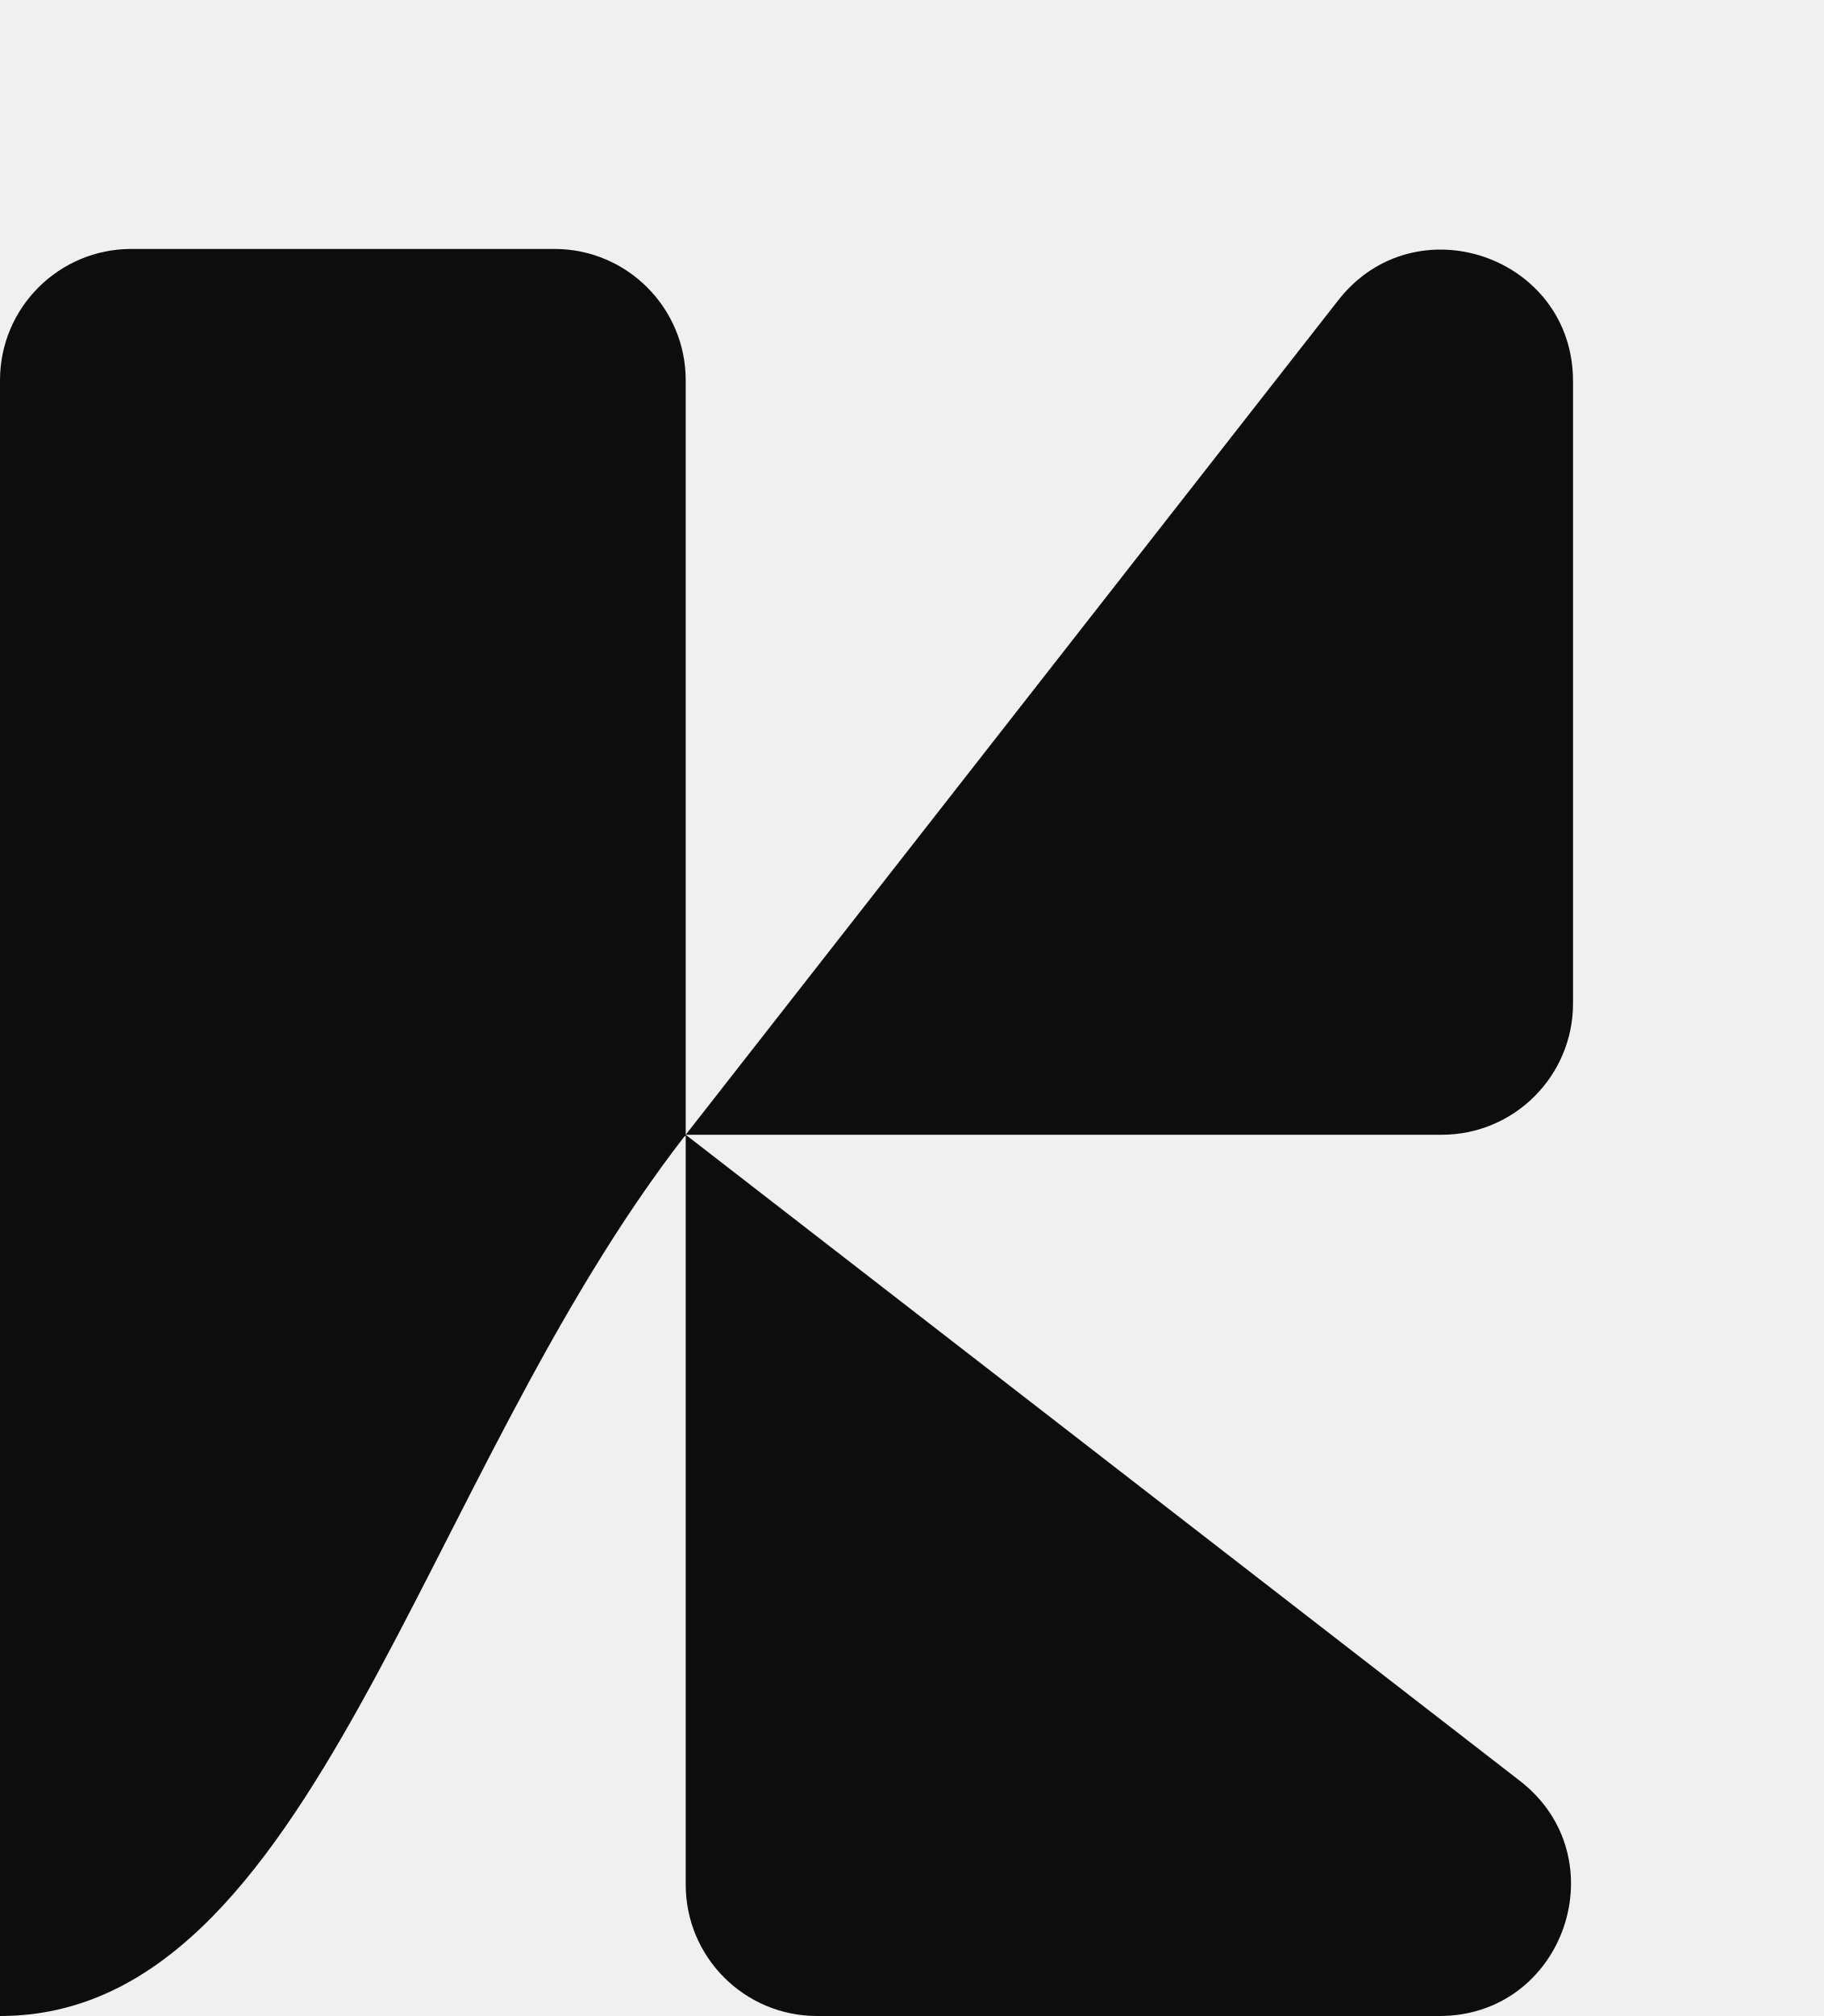
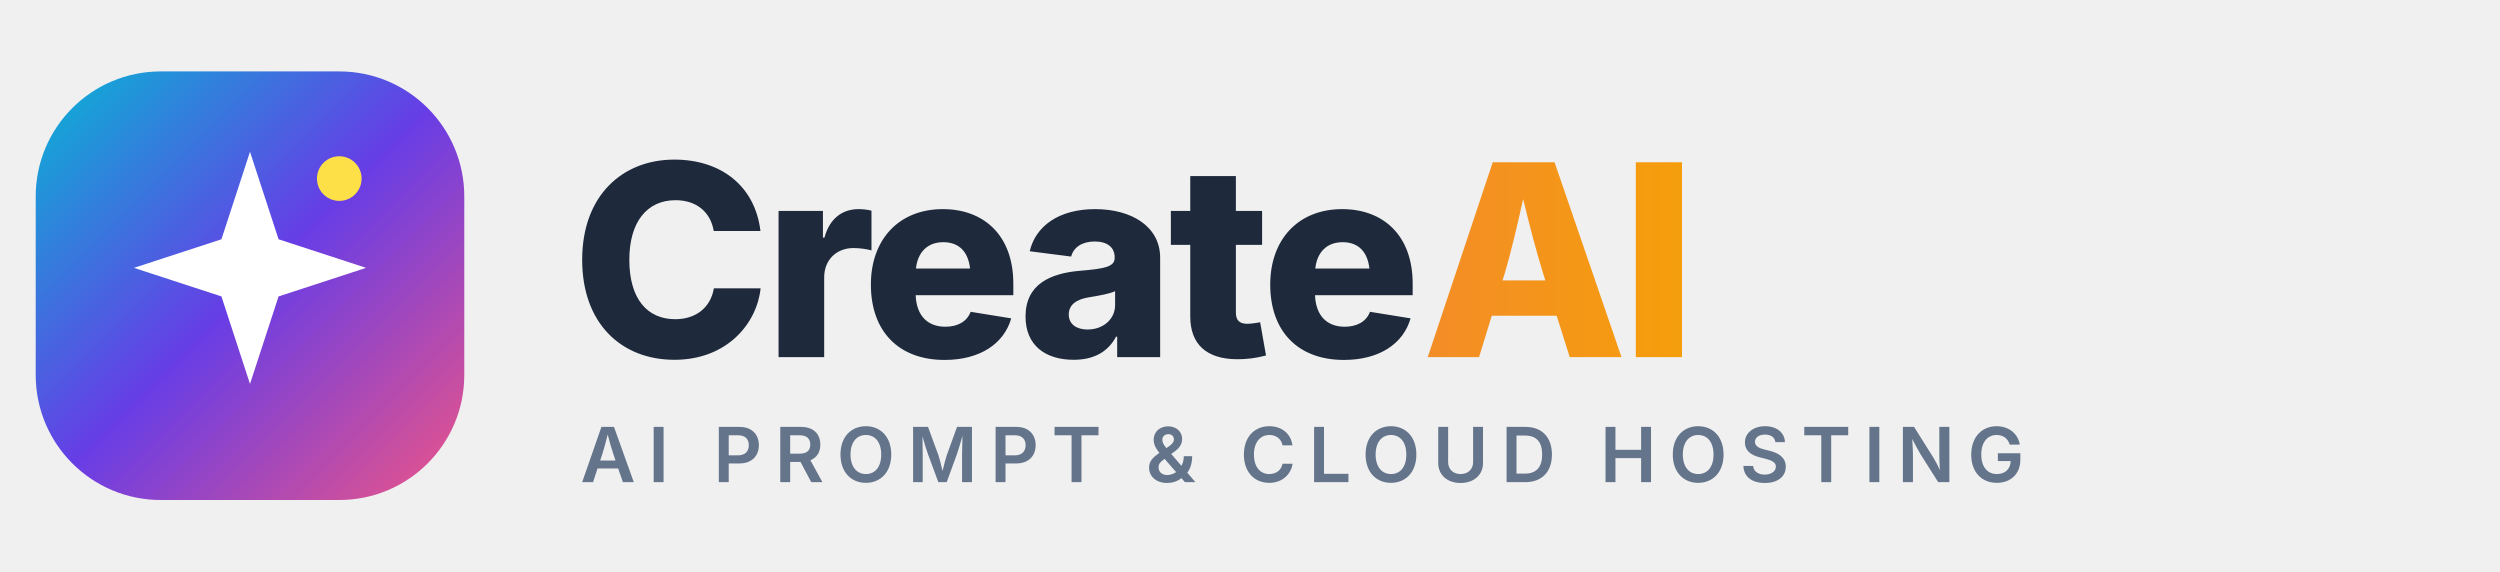
- <svg xmlns="http://www.w3.org/2000/svg" width="1194" height="1320" viewBox="0 0 1194 1320" fill="none">
-   <path d="M0 249C0 201.503 38.504 163 86 163H363C410.496 163 449 201.504 449 249V744H0V249Z" fill="#0D0D0D" />
-   <path d="M535 1320H942.511C1024.49 1320 1059.98 1216.2 995.171 1166.01L449 743V1234C449 1281.5 487.504 1320 535 1320Z" fill="#0D0D0D" />
-   <path d="M1030 657L1030 249.591C1030 167.818 926.625 132.199 876.253 196.616L449 743L944 743C991.496 743 1030 704.496 1030 657Z" fill="#0D0D0D" />
-   <path d="M449 743H0V1320C206 1320 273.655 968.333 449 743Z" fill="#0D0D0D" />
+ <svg xmlns="http://www.w3.org/2000/svg" viewBox="0 0 280 64" width="280" height="64">
+   <defs>
+     <linearGradient id="caiGradL" x1="0%" y1="0%" x2="100%" y2="100%">
+       <stop offset="0%" stop-color="#06b6d4" />
+       <stop offset="50%" stop-color="#673de6" />
+       <stop offset="100%" stop-color="#ee5586" />
+     </linearGradient>
+     <linearGradient id="caiAiGradL" x1="0%" y1="0%" x2="100%" y2="0%">
+       <stop offset="0%" stop-color="#ee5586" />
+       <stop offset="100%" stop-color="#f59e0b" />
+     </linearGradient>
+   </defs>
+   <rect x="4" y="8" width="48" height="48" rx="14" fill="url(#caiGradL)" />
+   <path d="M28 17L31.2 26.8L41 30L31.2 33.2L28 43L24.8 33.2L15 30L24.8 26.8L28 17Z" fill="#ffffff" />
+   <circle cx="38" cy="20" r="2.5" fill="#fde047" />
+   <text x="64" y="40" fill="#1e293b" font-family="'Inter', 'Prompt', 'Segoe UI', Arial, sans-serif" font-size="30" font-weight="800" letter-spacing="-0.8">Create<tspan fill="url(#caiAiGradL)">AI</tspan>
+   </text>
+   <text x="65" y="54" fill="#64748b" font-family="'Inter', 'Prompt', Arial, sans-serif" font-size="8.5" font-weight="600" letter-spacing="1.4">AI PROMPT &amp; CLOUD HOSTING</text>
</svg>
